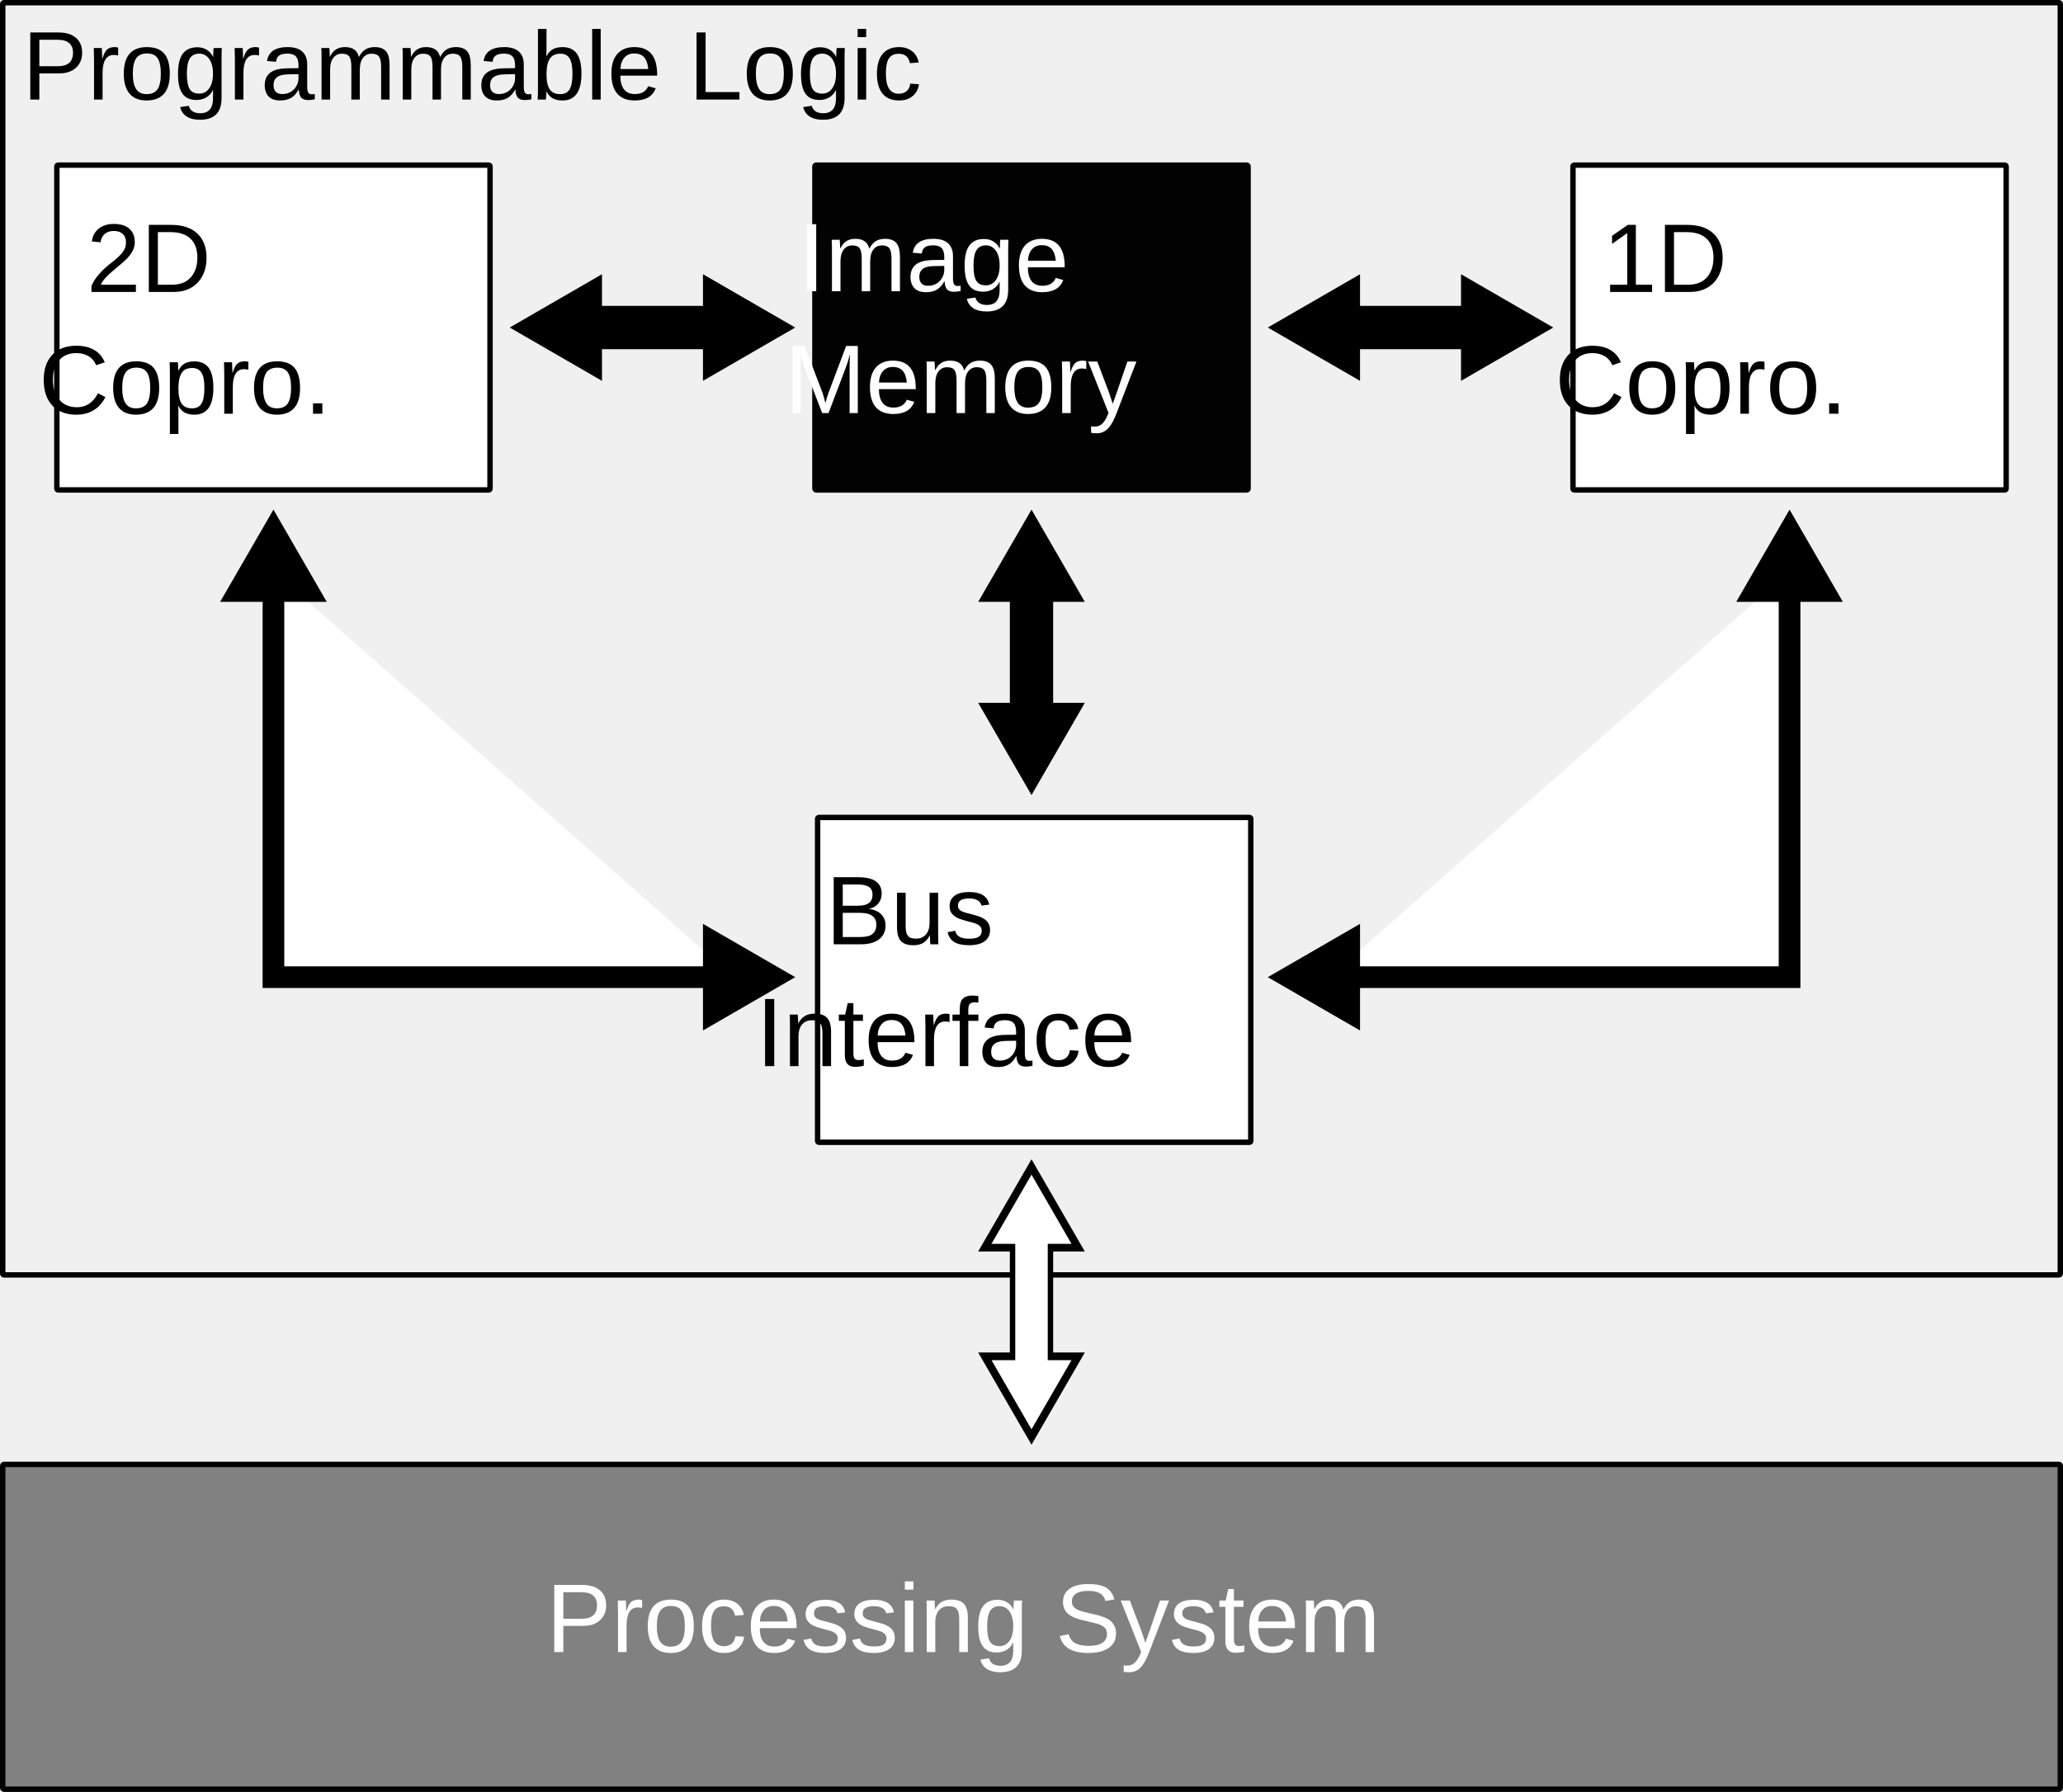
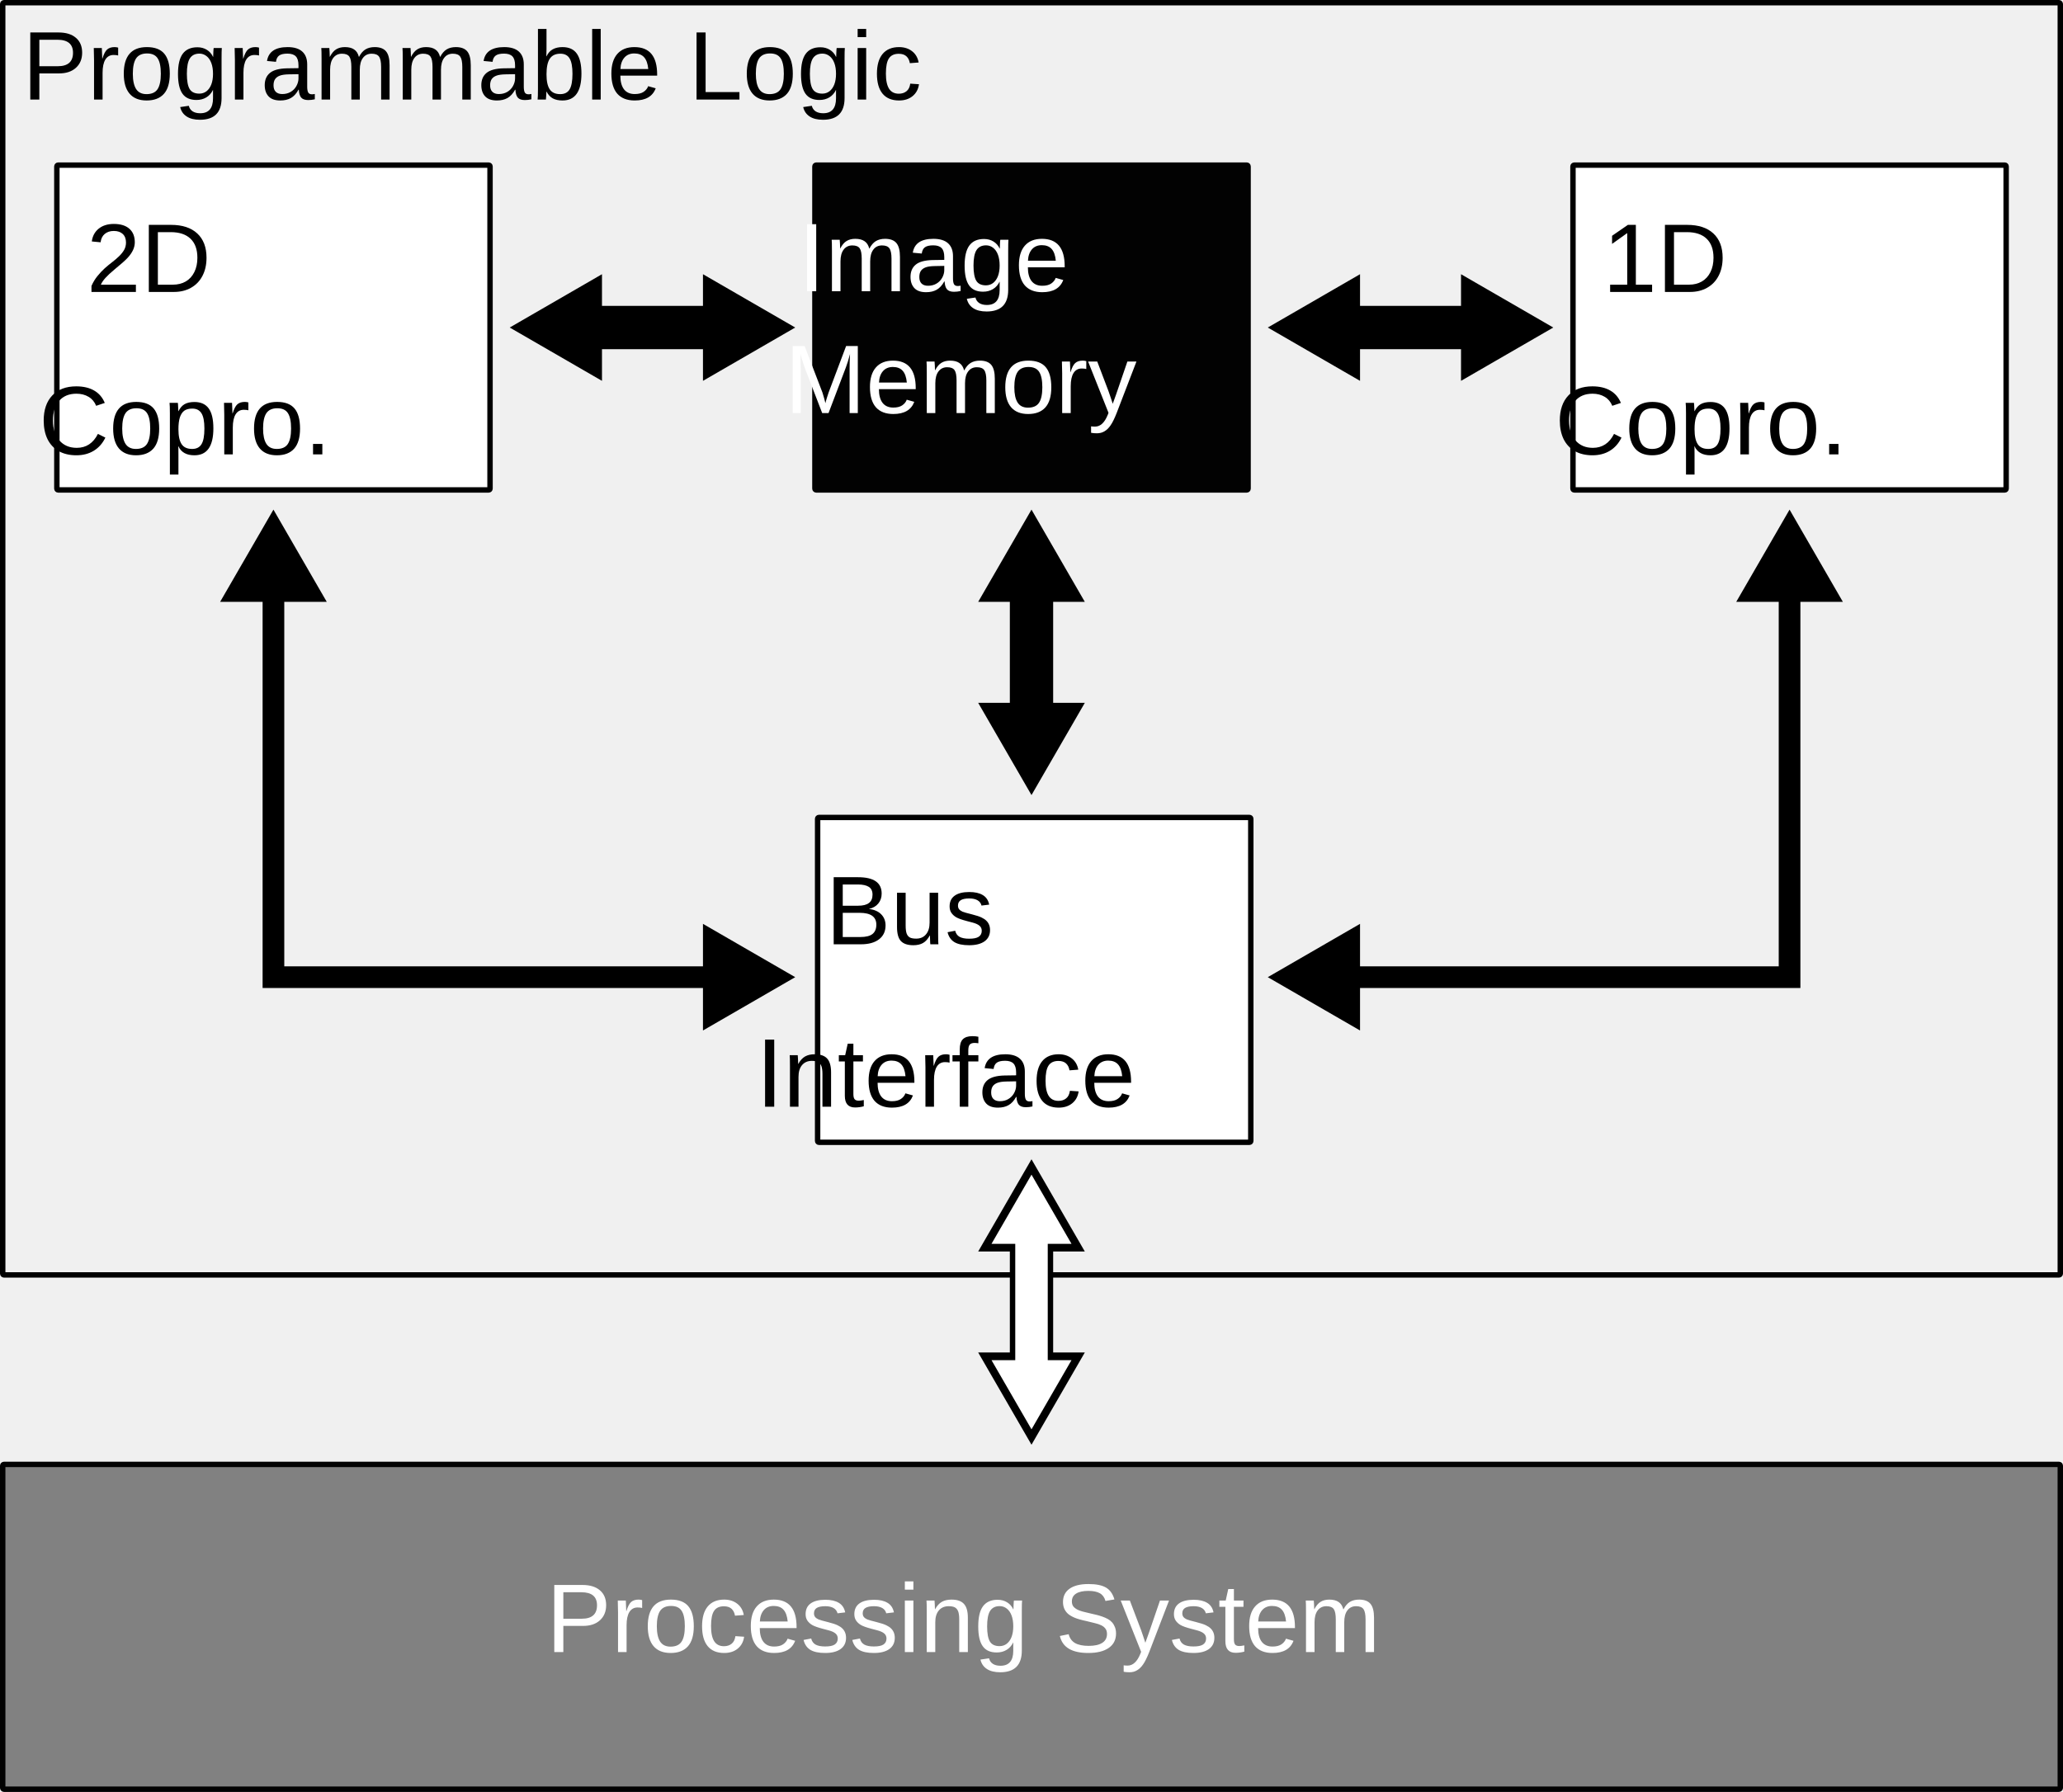
- <svg xmlns="http://www.w3.org/2000/svg" xmlns:ns1="http://www.openswatchbook.org/uri/2009/osb" width="381" height="331" id="svg2" version="1.1">
+ <svg xmlns="http://www.w3.org/2000/svg" xmlns:ns1="http://www.openswatchbook.org/uri/2009/osb" width="406.4" height="353.067" id="svg2" version="1.1" viewBox="0 0 381 331">
  <defs id="defs4">
-     <marker orient="auto" refY="0.0" refX="0.0" id="marker5318" style="overflow:visible">
-       <path id="path4922" d="M 5.77,0.0 L -2.88,5.0 L -2.88,-5.0 L 5.77,0.0 z " style="fill-rule:evenodd;stroke:#ffffff;stroke-width:1pt;stroke-opacity:1;fill:#ffffff;fill-opacity:1" transform="scale(-0.2)" />
+     <marker orient="auto" refY="0" refX="0" id="marker5318" style="overflow:visible">
+       <path id="path4922" d="M 5.77,0 -2.88,5 V -5 Z" style="fill:#ffffff;fill-opacity:1;fill-rule:evenodd;stroke:#ffffff;stroke-width:1pt;stroke-opacity:1" transform="scale(-0.2)" />
    </marker>
-     <marker orient="auto" refY="0.0" refX="0.0" id="marker5039" style="overflow:visible">
-       <path id="path4931" d="M 5.77,0.0 L -2.88,5.0 L -2.88,-5.0 L 5.77,0.0 z " style="fill-rule:evenodd;stroke:#ffffff;stroke-width:1pt;stroke-opacity:1;fill:#ffffff;fill-opacity:1" transform="scale(0.2)" />
+     <marker orient="auto" refY="0" refX="0" id="marker5039" style="overflow:visible">
+       <path id="path4931" d="M 5.77,0 -2.88,5 V -5 Z" style="fill:#ffffff;fill-opacity:1;fill-rule:evenodd;stroke:#ffffff;stroke-width:1pt;stroke-opacity:1" transform="scale(0.2)" />
    </marker>
    <marker orient="auto" refY="0" refX="0" id="TriangleInS" style="overflow:visible">
-       <path id="path5666" d="m 5.77,0 -8.65,5 0,-10 8.65,5 z" style="fill-rule:evenodd;stroke:#000000;stroke-width:1pt" transform="scale(-0.2,-0.2)" />
+       <path id="path5666" d="M 5.77,0 -2.88,5 V -5 Z" style="fill-rule:evenodd;stroke:#000000;stroke-width:1pt" transform="scale(-0.2)" />
    </marker>
    <marker orient="auto" refY="0" refX="0" id="TriangleOutS" style="overflow:visible">
-       <path id="path5675" d="m 5.77,0 -8.65,5 0,-10 8.65,5 z" style="fill-rule:evenodd;stroke:#000000;stroke-width:1pt" transform="scale(0.2,0.2)" />
+       <path id="path5675" d="M 5.77,0 -2.88,5 V -5 Z" style="fill-rule:evenodd;stroke:#000000;stroke-width:1pt" transform="scale(0.2)" />
    </marker>
    <linearGradient id="linearGradient4979" ns1:paint="solid">
      <stop style="stop-color:#000000;stop-opacity:1;" offset="0" id="stop4981" />
    </linearGradient>
    <marker orient="auto" refY="0" refX="0" id="TriangleInM" style="overflow:visible">
-       <path id="path4043" d="m 5.77,0 -8.65,5 0,-10 8.65,5 z" style="fill-rule:evenodd;stroke:#000000;stroke-width:1pt" transform="scale(-0.4,-0.4)" />
+       <path id="path4043" d="M 5.77,0 -2.88,5 V -5 Z" style="fill-rule:evenodd;stroke:#000000;stroke-width:1pt" transform="scale(-0.4)" />
    </marker>
    <marker orient="auto" refY="0" refX="0" id="TriangleOutM" style="overflow:visible">
-       <path id="path4052" d="m 5.77,0 -8.65,5 0,-10 8.65,5 z" style="fill-rule:evenodd;stroke:#000000;stroke-width:1pt" transform="scale(0.4,0.4)" />
+       <path id="path4052" d="M 5.77,0 -2.88,5 V -5 Z" style="fill-rule:evenodd;stroke:#000000;stroke-width:1pt" transform="scale(0.4)" />
    </marker>
    <marker orient="auto" refY="0" refX="0" id="Arrow2Mstart" style="overflow:visible">
-       <path id="path3816" style="fill-rule:evenodd;stroke-width:0.625;stroke-linejoin:round" d="M 8.719,4.034 -2.207,0.016 8.719,-4.002 c -1.745,2.372 -1.735,5.617 -6e-7,8.035 z" transform="scale(0.6,0.6)" />
+       <path id="path3816" style="fill-rule:evenodd;stroke-width:0.625;stroke-linejoin:round" d="M 8.719,4.034 -2.207,0.016 8.719,-4.002 c -1.745,2.372 -1.735,5.617 -6e-7,8.035 z" transform="scale(0.6)" />
    </marker>
    <marker orient="auto" refY="0" refX="0" id="Arrow2Send" style="overflow:visible">
      <path id="path3825" style="fill-rule:evenodd;stroke-width:0.625;stroke-linejoin:round" d="M 8.719,4.034 -2.207,0.016 8.719,-4.002 c -1.745,2.372 -1.735,5.617 -6e-7,8.035 z" transform="matrix(-0.3,0,0,-0.3,0.69,0)" />
    </marker>
    <marker orient="auto" refY="0" refX="0" id="Arrow2Mend" style="overflow:visible">
-       <path id="path3819" style="fill-rule:evenodd;stroke-width:0.625;stroke-linejoin:round" d="M 8.719,4.034 -2.207,0.016 8.719,-4.002 c -1.745,2.372 -1.735,5.617 -6e-7,8.035 z" transform="scale(-0.6,-0.6)" />
+       <path id="path3819" style="fill-rule:evenodd;stroke-width:0.625;stroke-linejoin:round" d="M 8.719,4.034 -2.207,0.016 8.719,-4.002 c -1.745,2.372 -1.735,5.617 -6e-7,8.035 z" transform="scale(-0.6)" />
    </marker>
    <marker orient="auto" refY="0" refX="0" id="Arrow1Lend" style="overflow:visible">
-       <path id="path3795" d="M 0,0 5,-5 -12.5,0 5,5 0,0 z" style="fill-rule:evenodd;stroke:#000000;stroke-width:1pt" transform="matrix(-0.8,0,0,-0.8,-10,0)" />
+       <path id="path3795" d="M 0,0 5,-5 -12.5,0 5,5 Z" style="fill-rule:evenodd;stroke:#000000;stroke-width:1pt" transform="matrix(-0.8,0,0,-0.8,-10,0)" />
    </marker>
    <marker orient="auto" refY="0" refX="0" id="Arrow2Lstart" style="overflow:visible">
      <path id="path3810" style="fill-rule:evenodd;stroke-width:0.625;stroke-linejoin:round" d="M 8.719,4.034 -2.207,0.016 8.719,-4.002 c -1.745,2.372 -1.735,5.617 -6e-7,8.035 z" transform="matrix(1.1,0,0,1.1,1.1,0)" />
    </marker>
    <marker orient="auto" refY="0" refX="0" id="Arrow2Lend" style="overflow:visible">
      <path id="path3813" style="fill-rule:evenodd;stroke-width:0.625;stroke-linejoin:round" d="M 8.719,4.034 -2.207,0.016 8.719,-4.002 c -1.745,2.372 -1.735,5.617 -6e-7,8.035 z" transform="matrix(-1.1,0,0,-1.1,-1.1,0)" />
    </marker>
    <marker orient="auto" refY="0" refX="0" id="Arrow2Lend-2" style="overflow:visible">
      <path id="path3813-7" style="fill-rule:evenodd;stroke-width:0.625;stroke-linejoin:round" d="M 8.719,4.034 -2.207,0.016 8.719,-4.002 c -1.745,2.372 -1.735,5.617 -6e-7,8.035 z" transform="matrix(-1.1,0,0,-1.1,-1.1,0)" />
    </marker>
    <marker orient="auto" refY="0" refX="0" id="TriangleOutM-2" style="overflow:visible">
-       <path id="path4052-9" d="m 5.77,0 -8.65,5 0,-10 8.65,5 z" style="fill-rule:evenodd;stroke:#000000;stroke-width:1pt" transform="scale(0.4,0.4)" />
+       <path id="path4052-9" d="M 5.77,0 -2.88,5 V -5 Z" style="fill-rule:evenodd;stroke:#000000;stroke-width:1pt" transform="scale(0.4)" />
    </marker>
    <marker orient="auto" refY="0" refX="0" id="TriangleInM-2" style="overflow:visible">
-       <path id="path4043-7" d="m 5.77,0 -8.65,5 0,-10 8.65,5 z" style="fill-rule:evenodd;stroke:#000000;stroke-width:1pt" transform="scale(-0.4,-0.4)" />
+       <path id="path4043-7" d="M 5.77,0 -2.88,5 V -5 Z" style="fill-rule:evenodd;stroke:#000000;stroke-width:1pt" transform="scale(-0.4)" />
    </marker>
    <marker orient="auto" refY="0" refX="0" id="TriangleOutM-2-0" style="overflow:visible">
-       <path id="path4052-9-9" d="m 5.77,0 -8.65,5 0,-10 8.65,5 z" style="fill-rule:evenodd;stroke:#000000;stroke-width:1pt" transform="scale(0.4,0.4)" />
+       <path id="path4052-9-9" d="M 5.77,0 -2.88,5 V -5 Z" style="fill-rule:evenodd;stroke:#000000;stroke-width:1pt" transform="scale(0.4)" />
    </marker>
    <marker orient="auto" refY="0" refX="0" id="Arrow2Lend-3" style="overflow:visible">
      <path id="path4329" style="fill:#000000;fill-opacity:1;fill-rule:evenodd;stroke:#000000;stroke-width:0.625;stroke-linejoin:round;stroke-opacity:1" d="M 8.719,4.034 -2.207,0.016 8.719,-4.002 c -1.745,2.372 -1.735,5.617 -6e-7,8.035 z" transform="matrix(-1.1,0,0,-1.1,-1.1,0)" />
    </marker>
    <marker orient="auto" refY="0" refX="0" id="marker3267" style="overflow:visible">
      <path id="path3269" style="fill:#000000;fill-opacity:1;fill-rule:evenodd;stroke:#000000;stroke-width:0.625;stroke-linejoin:round;stroke-opacity:1" d="M 8.719,4.034 -2.207,0.016 8.719,-4.002 c -1.745,2.372 -1.735,5.617 -6e-7,8.035 z" transform="matrix(-1.1,0,0,-1.1,-1.1,0)" />
    </marker>
    <marker orient="auto" refY="0" refX="0" id="Arrow2Send-3" style="overflow:visible">
      <path id="path4341-0" style="fill:#ffffff;fill-opacity:1;fill-rule:evenodd;stroke:#ffffff;stroke-width:0.625;stroke-linejoin:round;stroke-opacity:1" d="M 8.719,4.034 -2.207,0.016 8.719,-4.002 c -1.745,2.372 -1.735,5.617 -6e-7,8.035 z" transform="matrix(-0.3,0,0,-0.3,0.69,0)" />
    </marker>
    <marker orient="auto" refY="0" refX="0" id="Arrow2Lstart-6" style="overflow:visible">
      <path id="path4326" style="fill:#000000;fill-opacity:1;fill-rule:evenodd;stroke:#000000;stroke-width:0.625;stroke-linejoin:round;stroke-opacity:1" d="M 8.719,4.034 -2.207,0.016 8.719,-4.002 c -1.745,2.372 -1.735,5.617 -6e-7,8.035 z" transform="matrix(1.1,0,0,1.1,1.1,0)" />
    </marker>
    <marker orient="auto" refY="0" refX="0" id="marker3275" style="overflow:visible">
      <path id="path3277" style="fill:#000000;fill-opacity:1;fill-rule:evenodd;stroke:#000000;stroke-width:0.625;stroke-linejoin:round;stroke-opacity:1" d="M 8.719,4.034 -2.207,0.016 8.719,-4.002 c -1.745,2.372 -1.735,5.617 -6e-7,8.035 z" transform="matrix(-1.1,0,0,-1.1,-1.1,0)" />
    </marker>
    <marker orient="auto" refY="0" refX="0" id="marker3279" style="overflow:visible">
      <path id="path3281" style="fill:#000000;fill-opacity:1;fill-rule:evenodd;stroke:#000000;stroke-width:0.625;stroke-linejoin:round;stroke-opacity:1" d="M 8.719,4.034 -2.207,0.016 8.719,-4.002 c -1.745,2.372 -1.735,5.617 -6e-7,8.035 z" transform="matrix(-1.1,0,0,-1.1,-1.1,0)" />
    </marker>
    <marker orient="auto" refY="0" refX="0" id="marker3283" style="overflow:visible">
      <path id="path3285" style="fill:#000000;fill-opacity:1;fill-rule:evenodd;stroke:#000000;stroke-width:0.625;stroke-linejoin:round;stroke-opacity:1" d="M 8.719,4.034 -2.207,0.016 8.719,-4.002 c -1.745,2.372 -1.735,5.617 -6e-7,8.035 z" transform="matrix(-1.1,0,0,-1.1,-1.1,0)" />
    </marker>
    <marker orient="auto" refY="0" refX="0" id="marker3287" style="overflow:visible">
      <path id="path3289" style="fill:#000000;fill-opacity:1;fill-rule:evenodd;stroke:#000000;stroke-width:0.625;stroke-linejoin:round;stroke-opacity:1" d="M 8.719,4.034 -2.207,0.016 8.719,-4.002 c -1.745,2.372 -1.735,5.617 -6e-7,8.035 z" transform="matrix(-1.1,0,0,-1.1,-1.1,0)" />
    </marker>
    <marker orient="auto" refY="0" refX="0" id="marker3291" style="overflow:visible">
      <path id="path3293" style="fill:#000000;fill-opacity:1;fill-rule:evenodd;stroke:#000000;stroke-width:0.625;stroke-linejoin:round;stroke-opacity:1" d="M 8.719,4.034 -2.207,0.016 8.719,-4.002 c -1.745,2.372 -1.735,5.617 -6e-7,8.035 z" transform="matrix(-1.1,0,0,-1.1,-1.1,0)" />
    </marker>
    <marker orient="auto" refY="0" refX="0" id="marker3295" style="overflow:visible">
      <path id="path3297" style="fill:#000000;fill-opacity:1;fill-rule:evenodd;stroke:#000000;stroke-width:0.625;stroke-linejoin:round;stroke-opacity:1" d="M 8.719,4.034 -2.207,0.016 8.719,-4.002 c -1.745,2.372 -1.735,5.617 -6e-7,8.035 z" transform="matrix(-1.1,0,0,-1.1,-1.1,0)" />
    </marker>
    <marker orient="auto" refY="0" refX="0" id="marker3299" style="overflow:visible">
      <path id="path3301" style="fill:#000000;fill-opacity:1;fill-rule:evenodd;stroke:#000000;stroke-width:0.625;stroke-linejoin:round;stroke-opacity:1" d="M 8.719,4.034 -2.207,0.016 8.719,-4.002 c -1.745,2.372 -1.735,5.617 -6e-7,8.035 z" transform="matrix(-1.1,0,0,-1.1,-1.1,0)" />
    </marker>
    <marker orient="auto" refY="0" refX="0" id="marker3303" style="overflow:visible">
      <path id="path3305" style="fill:#000000;fill-opacity:1;fill-rule:evenodd;stroke:#000000;stroke-width:0.625;stroke-linejoin:round;stroke-opacity:1" d="M 8.719,4.034 -2.207,0.016 8.719,-4.002 c -1.745,2.372 -1.735,5.617 -6e-7,8.035 z" transform="matrix(-1.1,0,0,-1.1,-1.1,0)" />
    </marker>
    <marker orient="auto" refY="0" refX="0" id="marker3307" style="overflow:visible">
      <path id="path3309" style="fill:#000000;fill-opacity:1;fill-rule:evenodd;stroke:#000000;stroke-width:0.625;stroke-linejoin:round;stroke-opacity:1" d="M 8.719,4.034 -2.207,0.016 8.719,-4.002 c -1.745,2.372 -1.735,5.617 -6e-7,8.035 z" transform="matrix(-1.1,0,0,-1.1,-1.1,0)" />
    </marker>
    <marker orient="auto" refY="0" refX="0" id="marker3311" style="overflow:visible">
      <path id="path3313" style="fill:#000000;fill-opacity:1;fill-rule:evenodd;stroke:#000000;stroke-width:0.625;stroke-linejoin:round;stroke-opacity:1" d="M 8.719,4.034 -2.207,0.016 8.719,-4.002 c -1.745,2.372 -1.735,5.617 -6e-7,8.035 z" transform="matrix(-1.1,0,0,-1.1,-1.1,0)" />
    </marker>
    <marker orient="auto" refY="0" refX="0" id="marker3315" style="overflow:visible">
      <path id="path3317" style="fill:#000000;fill-opacity:1;fill-rule:evenodd;stroke:#000000;stroke-width:0.625;stroke-linejoin:round;stroke-opacity:1" d="M 8.719,4.034 -2.207,0.016 8.719,-4.002 c -1.745,2.372 -1.735,5.617 -6e-7,8.035 z" transform="matrix(-0.3,0,0,-0.3,0.69,0)" />
    </marker>
    <marker orient="auto" refY="0" refX="0" id="marker3319" style="overflow:visible">
      <path id="path3321" style="fill:#000000;fill-opacity:1;fill-rule:evenodd;stroke:#000000;stroke-width:0.625;stroke-linejoin:round;stroke-opacity:1" d="M 8.719,4.034 -2.207,0.016 8.719,-4.002 c -1.745,2.372 -1.735,5.617 -6e-7,8.035 z" transform="matrix(-0.3,0,0,-0.3,0.69,0)" />
    </marker>
    <marker orient="auto" refY="0" refX="0" id="marker3323" style="overflow:visible">
      <path id="path3325" style="fill:#000000;fill-opacity:1;fill-rule:evenodd;stroke:#000000;stroke-width:0.625;stroke-linejoin:round;stroke-opacity:1" d="M 8.719,4.034 -2.207,0.016 8.719,-4.002 c -1.745,2.372 -1.735,5.617 -6e-7,8.035 z" transform="matrix(-0.3,0,0,-0.3,0.69,0)" />
    </marker>
    <marker orient="auto" refY="0" refX="0" id="marker3327" style="overflow:visible">
      <path id="path3329" style="fill:#000000;fill-opacity:1;fill-rule:evenodd;stroke:#000000;stroke-width:0.625;stroke-linejoin:round;stroke-opacity:1" d="M 8.719,4.034 -2.207,0.016 8.719,-4.002 c -1.745,2.372 -1.735,5.617 -6e-7,8.035 z" transform="matrix(-1.1,0,0,-1.1,-1.1,0)" />
    </marker>
    <marker orient="auto" refY="0" refX="0" id="TriangleOutM-2-0-1" style="overflow:visible">
-       <path id="path4052-9-9-2" d="m 5.77,0 -8.65,5 0,-10 8.65,5 z" style="fill-rule:evenodd;stroke:#000000;stroke-width:1pt" transform="scale(0.4,0.4)" />
+       <path id="path4052-9-9-2" d="M 5.77,0 -2.88,5 V -5 Z" style="fill-rule:evenodd;stroke:#000000;stroke-width:1pt" transform="scale(0.4)" />
    </marker>
    <marker orient="auto" refY="0" refX="0" id="TriangleInM-2-6" style="overflow:visible">
-       <path id="path4043-7-8" d="m 5.77,0 -8.65,5 0,-10 8.65,5 z" style="fill-rule:evenodd;stroke:#000000;stroke-width:1pt" transform="scale(-0.4,-0.4)" />
+       <path id="path4043-7-8" d="M 5.77,0 -2.88,5 V -5 Z" style="fill-rule:evenodd;stroke:#000000;stroke-width:1pt" transform="scale(-0.4)" />
    </marker>
    <marker orient="auto" refY="0" refX="0" id="TriangleOutM-2-0-7" style="overflow:visible">
-       <path id="path4052-9-9-4" d="m 5.77,0 -8.65,5 0,-10 8.65,5 z" style="fill-rule:evenodd;stroke:#000000;stroke-width:1pt" transform="scale(0.4,0.4)" />
+       <path id="path4052-9-9-4" d="M 5.77,0 -2.88,5 V -5 Z" style="fill-rule:evenodd;stroke:#000000;stroke-width:1pt" transform="scale(0.4)" />
    </marker>
    <marker orient="auto" refY="0" refX="0" id="TriangleInS-2" style="overflow:visible">
-       <path id="path5666-4" d="m 5.77,0 -8.65,5 0,-10 8.65,5 z" style="fill-rule:evenodd;stroke:#000000;stroke-width:1pt" transform="scale(-0.2,-0.2)" />
+       <path id="path5666-4" d="M 5.77,0 -2.88,5 V -5 Z" style="fill-rule:evenodd;stroke:#000000;stroke-width:1pt" transform="scale(-0.2)" />
    </marker>
    <marker orient="auto" refY="0" refX="0" id="TriangleOutS-4" style="overflow:visible">
-       <path id="path5675-5" d="m 5.77,0 -8.65,5 0,-10 8.65,5 z" style="fill-rule:evenodd;stroke:#000000;stroke-width:1pt" transform="scale(0.2,0.2)" />
+       <path id="path5675-5" d="M 5.77,0 -2.88,5 V -5 Z" style="fill-rule:evenodd;stroke:#000000;stroke-width:1pt" transform="scale(0.2)" />
    </marker>
    <marker orient="auto" refY="0" refX="0" id="TriangleInS-1" style="overflow:visible">
-       <path id="path5666-2" d="m 5.77,0 -8.65,5 0,-10 8.65,5 z" style="fill-rule:evenodd;stroke:#000000;stroke-width:1pt" transform="scale(-0.2,-0.2)" />
+       <path id="path5666-2" d="M 5.77,0 -2.88,5 V -5 Z" style="fill-rule:evenodd;stroke:#000000;stroke-width:1pt" transform="scale(-0.2)" />
    </marker>
    <marker orient="auto" refY="0" refX="0" id="TriangleOutS-8" style="overflow:visible">
-       <path id="path5675-9" d="m 5.77,0 -8.65,5 0,-10 8.65,5 z" style="fill-rule:evenodd;stroke:#000000;stroke-width:1pt" transform="scale(0.2,0.2)" />
+       <path id="path5675-9" d="M 5.77,0 -2.88,5 V -5 Z" style="fill-rule:evenodd;stroke:#000000;stroke-width:1pt" transform="scale(0.2)" />
    </marker>
    <marker orient="auto" refY="0" refX="0" id="TriangleInS-4" style="overflow:visible">
-       <path id="path5666-5" d="m 5.77,0 -8.65,5 0,-10 8.65,5 z" style="fill-rule:evenodd;stroke:#000000;stroke-width:1pt" transform="scale(-0.2,-0.2)" />
+       <path id="path5666-5" d="M 5.77,0 -2.88,5 V -5 Z" style="fill-rule:evenodd;stroke:#000000;stroke-width:1pt" transform="scale(-0.2)" />
    </marker>
    <marker orient="auto" refY="0" refX="0" id="TriangleOutS-46" style="overflow:visible">
-       <path id="path5675-6" d="m 5.77,0 -8.65,5 0,-10 8.65,5 z" style="fill-rule:evenodd;stroke:#000000;stroke-width:1pt" transform="scale(0.2,0.2)" />
+       <path id="path5675-6" d="M 5.77,0 -2.88,5 V -5 Z" style="fill-rule:evenodd;stroke:#000000;stroke-width:1pt" transform="scale(0.2)" />
    </marker>
    <marker orient="auto" refY="0" refX="0" id="TriangleInS-9" style="overflow:visible">
-       <path id="path5666-9" d="m 5.77,0 -8.65,5 0,-10 8.65,5 z" style="fill-rule:evenodd;stroke:#000000;stroke-width:1pt" transform="scale(-0.2,-0.2)" />
+       <path id="path5666-9" d="M 5.77,0 -2.88,5 V -5 Z" style="fill-rule:evenodd;stroke:#000000;stroke-width:1pt" transform="scale(-0.2)" />
    </marker>
    <marker orient="auto" refY="0" refX="0" id="TriangleOutS-5" style="overflow:visible">
-       <path id="path5675-2" d="m 5.77,0 -8.65,5 0,-10 8.65,5 z" style="fill-rule:evenodd;stroke:#000000;stroke-width:1pt" transform="scale(0.2,0.2)" />
+       <path id="path5675-2" d="M 5.77,0 -2.88,5 V -5 Z" style="fill-rule:evenodd;stroke:#000000;stroke-width:1pt" transform="scale(0.2)" />
    </marker>
  </defs>
  <g id="layer1" transform="translate(80.5,-681.8622)">
-     <rect style="fill:#ffffff;stroke:#000000;stroke-width:1;stroke-linecap:butt;stroke-linejoin:round;stroke-miterlimit:4;stroke-opacity:1;stroke-dasharray:none;stroke-dashoffset:0" id="rect3232-9-8-6-0-5" width="80" height="60" x="-70" y="712.362" rx="0.246" />
-     <text xml:space="preserve" style="font-size:24px;font-style:normal;font-variant:normal;font-weight:normal;font-stretch:normal;text-align:center;line-height:125%;letter-spacing:0px;word-spacing:0px;writing-mode:lr-tb;text-anchor:middle;fill:#000000;fill-opacity:1;stroke:none;font-family:Arial;-inkscape-font-specification:Arial" x="-29.67" y="735.792" id="text4002-9-4-2-1-6">
-       <tspan x="-29.67" y="735.792" style="font-size:18px;font-style:normal;font-variant:normal;font-weight:300;font-stretch:normal;text-align:center;line-height:125%;writing-mode:lr-tb;text-anchor:middle;font-family:Arial;-inkscape-font-specification:Arial" id="tspan3107-7-9">2D</tspan>
-       <tspan x="-29.67" y="758.292" style="font-size:18px;font-style:normal;font-variant:normal;font-weight:300;font-stretch:normal;text-align:center;line-height:125%;writing-mode:lr-tb;text-anchor:middle;font-family:Arial;-inkscape-font-specification:Arial" id="tspan3692">Copro.</tspan>
+     <rect style="fill:#ffffff;stroke:#000000;stroke-width:1;stroke-linecap:butt;stroke-linejoin:round;stroke-miterlimit:4;stroke-dasharray:none;stroke-dashoffset:0;stroke-opacity:1" id="rect3232-9-8-6-0-5" width="80" height="60" x="-70" y="712.362" rx="0.246" />
+     <text xml:space="preserve" style="font-style:normal;font-variant:normal;font-weight:normal;font-stretch:normal;font-size:24px;line-height:125%;font-family:Arial;-inkscape-font-specification:Arial;text-align:center;letter-spacing:0px;word-spacing:0px;writing-mode:lr-tb;text-anchor:middle;fill:#000000;fill-opacity:1;stroke:none" x="-29.67" y="735.792" id="text4002-9-4-2-1-6">
+       <tspan x="-29.67" y="735.792" style="font-style:normal;font-variant:normal;font-weight:300;font-stretch:normal;font-size:18px;line-height:125%;font-family:Arial;-inkscape-font-specification:Arial;text-align:center;writing-mode:lr-tb;text-anchor:middle" id="tspan3107-7-9">2D</tspan>
+       <tspan x="-29.67" y="765.792" style="font-style:normal;font-variant:normal;font-weight:300;font-stretch:normal;font-size:18px;line-height:125%;font-family:Arial;-inkscape-font-specification:Arial;text-align:center;writing-mode:lr-tb;text-anchor:middle" id="tspan3692">Copro.</tspan>
    </text>
-     <rect style="opacity:0.99;fill:#000000;stroke:#000000;stroke-width:1;stroke-linecap:square;stroke-linejoin:bevel;stroke-miterlimit:4;stroke-opacity:1;stroke-dasharray:none;stroke-dashoffset:0" id="rect3998-5-73-1" width="80" height="60" x="70" y="712.362" rx="0.246" />
-     <text xml:space="preserve" style="font-size:18px;font-style:normal;font-variant:normal;font-weight:normal;font-stretch:normal;text-align:center;line-height:125%;letter-spacing:0px;word-spacing:0px;writing-mode:lr-tb;text-anchor:middle;fill:#ffffff;fill-opacity:1;stroke:none;font-family:Arial;-inkscape-font-specification:Arial" x="109.411" y="735.661" id="text4000-8-2">
-       <tspan x="109.411" y="735.661" id="tspan3860-7" style="font-size:18px;font-style:normal;font-variant:normal;font-weight:300;font-stretch:normal;text-align:center;line-height:125%;writing-mode:lr-tb;text-anchor:middle;fill:#ffffff;font-family:Arial;-inkscape-font-specification:Arial">Image</tspan>
-       <tspan x="109.411" y="758.161" style="font-size:18px;font-style:normal;font-variant:normal;font-weight:300;font-stretch:normal;text-align:center;line-height:125%;writing-mode:lr-tb;text-anchor:middle;fill:#ffffff;font-family:Arial;-inkscape-font-specification:Arial" id="tspan3085-0">Memory</tspan>
+     <rect style="opacity:0.99;fill:#000000;stroke:#000000;stroke-width:1;stroke-linecap:square;stroke-linejoin:bevel;stroke-miterlimit:4;stroke-dasharray:none;stroke-dashoffset:0;stroke-opacity:1" id="rect3998-5-73-1" width="80" height="60" x="70" y="712.362" rx="0.246" />
+     <text xml:space="preserve" style="font-style:normal;font-variant:normal;font-weight:normal;font-stretch:normal;font-size:18px;line-height:125%;font-family:Arial;-inkscape-font-specification:Arial;text-align:center;letter-spacing:0px;word-spacing:0px;writing-mode:lr-tb;text-anchor:middle;fill:#ffffff;fill-opacity:1;stroke:none" x="109.411" y="735.661" id="text4000-8-2">
+       <tspan x="109.411" y="735.661" id="tspan3860-7" style="font-style:normal;font-variant:normal;font-weight:300;font-stretch:normal;font-size:18px;line-height:125%;font-family:Arial;-inkscape-font-specification:Arial;text-align:center;writing-mode:lr-tb;text-anchor:middle;fill:#ffffff">Image</tspan>
+       <tspan x="109.411" y="758.161" style="font-style:normal;font-variant:normal;font-weight:300;font-stretch:normal;font-size:18px;line-height:125%;font-family:Arial;-inkscape-font-specification:Arial;text-align:center;writing-mode:lr-tb;text-anchor:middle;fill:#ffffff" id="tspan3085-0">Memory</tspan>
    </text>
-     <rect style="fill:#ffffff;stroke:#000000;stroke-width:1;stroke-linecap:butt;stroke-linejoin:round;stroke-miterlimit:4;stroke-opacity:1;stroke-dasharray:none;stroke-dashoffset:0" id="rect3232-9-8-6-0-5-9" width="80" height="60" x="210" y="712.362" rx="0.246" />
-     <text xml:space="preserve" style="font-size:24px;font-style:normal;font-variant:normal;font-weight:normal;font-stretch:normal;text-align:center;line-height:125%;letter-spacing:0px;word-spacing:0px;writing-mode:lr-tb;text-anchor:middle;fill:#000000;fill-opacity:1;stroke:none;font-family:Arial;-inkscape-font-specification:Arial" x="250.33" y="735.792" id="text4002-9-4-2-1-6-3">
-       <tspan x="250.33" y="735.792" style="font-size:18px;font-style:normal;font-variant:normal;font-weight:300;font-stretch:normal;text-align:center;line-height:125%;writing-mode:lr-tb;text-anchor:middle;font-family:Arial;-inkscape-font-specification:Arial" id="tspan3107-7-9-6">1D</tspan>
-       <tspan x="250.33" y="758.292" style="font-size:18px;font-style:normal;font-variant:normal;font-weight:300;font-stretch:normal;text-align:center;line-height:125%;writing-mode:lr-tb;text-anchor:middle;font-family:Arial;-inkscape-font-specification:Arial" id="tspan3692-0">Copro.</tspan>
+     <rect style="fill:#ffffff;stroke:#000000;stroke-width:1;stroke-linecap:butt;stroke-linejoin:round;stroke-miterlimit:4;stroke-dasharray:none;stroke-dashoffset:0;stroke-opacity:1" id="rect3232-9-8-6-0-5-9" width="80" height="60" x="210" y="712.362" rx="0.246" />
+     <text xml:space="preserve" style="font-style:normal;font-variant:normal;font-weight:normal;font-stretch:normal;font-size:24px;line-height:125%;font-family:Arial;-inkscape-font-specification:Arial;text-align:center;letter-spacing:0px;word-spacing:0px;writing-mode:lr-tb;text-anchor:middle;fill:#000000;fill-opacity:1;stroke:none" x="250.33" y="735.792" id="text4002-9-4-2-1-6-3">
+       <tspan x="250.33" y="735.792" style="font-style:normal;font-variant:normal;font-weight:300;font-stretch:normal;font-size:18px;line-height:125%;font-family:Arial;-inkscape-font-specification:Arial;text-align:center;writing-mode:lr-tb;text-anchor:middle" id="tspan3107-7-9-6">1D</tspan>
+       <tspan x="250.33" y="765.792" style="font-style:normal;font-variant:normal;font-weight:300;font-stretch:normal;font-size:18px;line-height:125%;font-family:Arial;-inkscape-font-specification:Arial;text-align:center;writing-mode:lr-tb;text-anchor:middle" id="tspan3692-0">Copro.</tspan>
    </text>
-     <rect style="fill:#ffffff;stroke:#000000;stroke-width:1;stroke-linecap:butt;stroke-linejoin:round;stroke-miterlimit:4;stroke-opacity:1;stroke-dasharray:none;stroke-dashoffset:0" id="rect3232-9-8-6-0-5-6" width="80" height="60" x="70.5" y="832.862" rx="0.246" />
-     <text xml:space="preserve" style="font-size:24px;font-style:normal;font-variant:normal;font-weight:normal;font-stretch:normal;text-align:center;line-height:125%;letter-spacing:0px;word-spacing:0px;writing-mode:lr-tb;text-anchor:middle;fill:#000000;fill-opacity:1;stroke:none;font-family:Arial;-inkscape-font-specification:Arial" x="110.83" y="856.292" id="text4002-9-4-2-1-6-2">
-       <tspan x="110.83" y="856.292" style="font-size:18px;font-style:normal;font-variant:normal;font-weight:300;font-stretch:normal;text-align:center;line-height:125%;writing-mode:lr-tb;text-anchor:middle;font-family:Arial;-inkscape-font-specification:Arial" id="tspan3692-8">Bus</tspan>
-       <tspan x="110.83" y="878.792" style="font-size:18px;font-style:normal;font-variant:normal;font-weight:300;font-stretch:normal;text-align:center;line-height:125%;writing-mode:lr-tb;text-anchor:middle;font-family:Arial;-inkscape-font-specification:Arial" id="tspan3777">Interface</tspan>
+     <rect style="fill:#ffffff;stroke:#000000;stroke-width:1;stroke-linecap:butt;stroke-linejoin:round;stroke-miterlimit:4;stroke-dasharray:none;stroke-dashoffset:0;stroke-opacity:1" id="rect3232-9-8-6-0-5-6" width="80" height="60" x="70.5" y="832.862" rx="0.246" />
+     <text xml:space="preserve" style="font-style:normal;font-variant:normal;font-weight:normal;font-stretch:normal;font-size:24px;line-height:125%;font-family:Arial;-inkscape-font-specification:Arial;text-align:center;letter-spacing:0px;word-spacing:0px;writing-mode:lr-tb;text-anchor:middle;fill:#000000;fill-opacity:1;stroke:none" x="110.83" y="856.292" id="text4002-9-4-2-1-6-2">
+       <tspan x="110.83" y="856.292" style="font-style:normal;font-variant:normal;font-weight:300;font-stretch:normal;font-size:18px;line-height:125%;font-family:Arial;-inkscape-font-specification:Arial;text-align:center;writing-mode:lr-tb;text-anchor:middle" id="tspan3692-8">Bus</tspan>
+       <tspan x="110.83" y="886.292" style="font-style:normal;font-variant:normal;font-weight:300;font-stretch:normal;font-size:18px;line-height:125%;font-family:Arial;-inkscape-font-specification:Arial;text-align:center;writing-mode:lr-tb;text-anchor:middle" id="tspan3777">Interface</tspan>
    </text>
-     <path style="fill:#ffffff;fill-opacity:1;stroke:#000000;stroke-width:4;stroke-linecap:butt;stroke-linejoin:miter;stroke-miterlimit:4;stroke-opacity:1;stroke-dasharray:none;marker-start:url(#TriangleInM-2);marker-end:url(#TriangleOutM-2-0)" d="m 235.5,690.5 -85,0 0,-75" id="path3779" transform="translate(-180.5,171.8622)" />
-     <path style="fill:#ffffff;fill-opacity:1;stroke:#000000;stroke-width:4;stroke-linecap:butt;stroke-linejoin:miter;stroke-miterlimit:4;stroke-opacity:1;stroke-dasharray:none;marker-start:url(#TriangleInM-2);marker-end:url(#TriangleOutM-2-0)" d="m 165,862.362 85,0 0,-75" id="path3779-0" />
-     <path style="fill:none;stroke:#000000;stroke-width:8;stroke-linecap:butt;stroke-linejoin:miter;stroke-miterlimit:4;stroke-opacity:1;stroke-dasharray:none;marker-start:url(#TriangleInS);marker-end:url(#TriangleOutS)" d="m 110,817.362 0,-30" id="path3779-9" />
-     <path style="fill:none;stroke:#000000;stroke-width:8;stroke-linecap:butt;stroke-linejoin:miter;stroke-miterlimit:4;stroke-opacity:1;stroke-dasharray:none;marker-start:url(#TriangleInS);marker-end:url(#TriangleOutS)" d="m 25,742.362 30,0" id="path3779-9-9" />
-     <path style="fill:none;stroke:#000000;stroke-width:8;stroke-linecap:butt;stroke-linejoin:miter;stroke-miterlimit:4;stroke-opacity:1;stroke-dasharray:none;marker-start:url(#TriangleInS);marker-end:url(#TriangleOutS)" d="m 165,742.362 30,0" id="path3779-9-9-6" />
-     <rect style="opacity:0.99;fill:#808080;stroke:#000000;stroke-width:1;stroke-linecap:square;stroke-linejoin:bevel;stroke-miterlimit:4;stroke-opacity:1;stroke-dasharray:none;stroke-dashoffset:0" id="rect4008-0" width="380" height="60" x="-80" y="952.362" rx="0.246" />
-     <text xml:space="preserve" style="font-size:18px;font-style:normal;font-variant:normal;font-weight:normal;font-stretch:normal;text-align:center;line-height:125%;letter-spacing:0px;word-spacing:0px;writing-mode:lr-tb;text-anchor:middle;fill:#ffffff;fill-opacity:1;stroke:none;font-family:Arial;-inkscape-font-specification:Arial" x="109.912" y="987.02" id="text4010-6">
-       <tspan x="109.912" y="987.02" style="font-size:18px;font-style:normal;font-variant:normal;font-weight:300;font-stretch:normal;text-align:center;line-height:125%;writing-mode:lr-tb;text-anchor:middle;fill:#ffffff;font-family:Arial;-inkscape-font-specification:Arial" id="tspan6434">Processing System</tspan>
+     <path style="fill:none;fill-opacity:1;stroke:#000000;stroke-width:4;stroke-linecap:butt;stroke-linejoin:miter;stroke-miterlimit:4;stroke-dasharray:none;stroke-opacity:1;marker-start:url(#TriangleInM-2);marker-end:url(#TriangleOutM-2-0)" d="m 235.5,690.5 h -85 v -75" id="path3779" transform="translate(-180.5,171.8622)" />
+     <path style="fill:none;fill-opacity:1;stroke:#000000;stroke-width:4;stroke-linecap:butt;stroke-linejoin:miter;stroke-miterlimit:4;stroke-dasharray:none;stroke-opacity:1;marker-start:url(#TriangleInM-2);marker-end:url(#TriangleOutM-2-0)" d="m 165,862.362 h 85 v -75" id="path3779-0" />
+     <path style="fill:none;stroke:#000000;stroke-width:8;stroke-linecap:butt;stroke-linejoin:miter;stroke-miterlimit:4;stroke-dasharray:none;stroke-opacity:1;marker-start:url(#TriangleInS);marker-end:url(#TriangleOutS)" d="m 110,817.362 v -30" id="path3779-9" />
+     <path style="fill:none;stroke:#000000;stroke-width:8;stroke-linecap:butt;stroke-linejoin:miter;stroke-miterlimit:4;stroke-dasharray:none;stroke-opacity:1;marker-start:url(#TriangleInS);marker-end:url(#TriangleOutS)" d="M 25,742.362 H 55" id="path3779-9-9" />
+     <path style="fill:none;stroke:#000000;stroke-width:8;stroke-linecap:butt;stroke-linejoin:miter;stroke-miterlimit:4;stroke-dasharray:none;stroke-opacity:1;marker-start:url(#TriangleInS);marker-end:url(#TriangleOutS)" d="m 165,742.362 h 30" id="path3779-9-9-6" />
+     <rect style="opacity:0.99;fill:#808080;stroke:#000000;stroke-width:1;stroke-linecap:square;stroke-linejoin:bevel;stroke-miterlimit:4;stroke-dasharray:none;stroke-dashoffset:0;stroke-opacity:1" id="rect4008-0" width="380" height="60" x="-80" y="952.362" rx="0.246" />
+     <text xml:space="preserve" style="font-style:normal;font-variant:normal;font-weight:normal;font-stretch:normal;font-size:18px;line-height:125%;font-family:Arial;-inkscape-font-specification:Arial;text-align:center;letter-spacing:0px;word-spacing:0px;writing-mode:lr-tb;text-anchor:middle;fill:#ffffff;fill-opacity:1;stroke:none" x="109.912" y="987.02" id="text4010-6">
+       <tspan x="109.912" y="987.02" style="font-style:normal;font-variant:normal;font-weight:300;font-stretch:normal;font-size:18px;line-height:125%;font-family:Arial;-inkscape-font-specification:Arial;text-align:center;writing-mode:lr-tb;text-anchor:middle;fill:#ffffff" id="tspan6434">Processing System</tspan>
    </text>
-     <path style="fill:none;stroke:#000000;stroke-width:8;stroke-linecap:butt;stroke-linejoin:miter;stroke-miterlimit:4;stroke-opacity:1;stroke-dasharray:none;marker-start:url(#TriangleInS);marker-end:url(#TriangleOutS)" d="m 110,937.362 0,-30" id="path3779-9-3" />
-     <rect style="fill:none;stroke:#000000;stroke-width:1;stroke-linecap:butt;stroke-linejoin:round;stroke-miterlimit:4;stroke-opacity:1;stroke-dasharray:none;stroke-dashoffset:0" id="rect3232-9-8-6-0-5-3" width="380" height="235" x="-80" y="682.362" rx="0.246" />
-     <path style="fill:#ffffff;stroke:#ffffff;stroke-width:6;stroke-linecap:butt;stroke-linejoin:miter;stroke-miterlimit:4;stroke-opacity:1;stroke-dasharray:none;marker-start:url(#marker5318);marker-end:url(#marker5039)" d="m 110,937.362 0,-30" id="path3779-9-3-1" />
-     <text xml:space="preserve" style="font-size:24px;font-style:normal;font-variant:normal;font-weight:normal;font-stretch:normal;text-align:start;line-height:125%;letter-spacing:0px;word-spacing:0px;writing-mode:lr-tb;text-anchor:start;fill:#000000;fill-opacity:1;stroke:none;font-family:Arial;-inkscape-font-specification:Arial" x="-76.389" y="700.247" id="text4002-9-4-2-1-6-0">
-       <tspan x="-76.389" y="700.247" style="font-size:18px;font-style:normal;font-variant:normal;font-weight:300;font-stretch:normal;text-align:start;line-height:125%;writing-mode:lr-tb;text-anchor:start;font-family:Arial;-inkscape-font-specification:Arial" id="tspan3692-9">Programmable Logic</tspan>
+     <path style="fill:none;stroke:#000000;stroke-width:8;stroke-linecap:butt;stroke-linejoin:miter;stroke-miterlimit:4;stroke-dasharray:none;stroke-opacity:1;marker-start:url(#TriangleInS);marker-end:url(#TriangleOutS)" d="m 110,937.362 v -30" id="path3779-9-3" />
+     <rect style="fill:none;stroke:#000000;stroke-width:1;stroke-linecap:butt;stroke-linejoin:round;stroke-miterlimit:4;stroke-dasharray:none;stroke-dashoffset:0;stroke-opacity:1" id="rect3232-9-8-6-0-5-3" width="380" height="235" x="-80" y="682.362" rx="0.246" />
+     <path style="fill:#ffffff;stroke:#ffffff;stroke-width:6;stroke-linecap:butt;stroke-linejoin:miter;stroke-miterlimit:4;stroke-dasharray:none;stroke-opacity:1;marker-start:url(#marker5318);marker-end:url(#marker5039)" d="m 110,937.362 v -30" id="path3779-9-3-1" />
+     <text xml:space="preserve" style="font-style:normal;font-variant:normal;font-weight:normal;font-stretch:normal;font-size:24px;line-height:125%;font-family:Arial;-inkscape-font-specification:Arial;text-align:start;letter-spacing:0px;word-spacing:0px;writing-mode:lr-tb;text-anchor:start;fill:#000000;fill-opacity:1;stroke:none" x="-76.389" y="700.247" id="text4002-9-4-2-1-6-0">
+       <tspan x="-76.389" y="700.247" style="font-style:normal;font-variant:normal;font-weight:300;font-stretch:normal;font-size:18px;line-height:125%;font-family:Arial;-inkscape-font-specification:Arial;text-align:start;writing-mode:lr-tb;text-anchor:start" id="tspan3692-9">Programmable Logic</tspan>
    </text>
  </g>
</svg>
